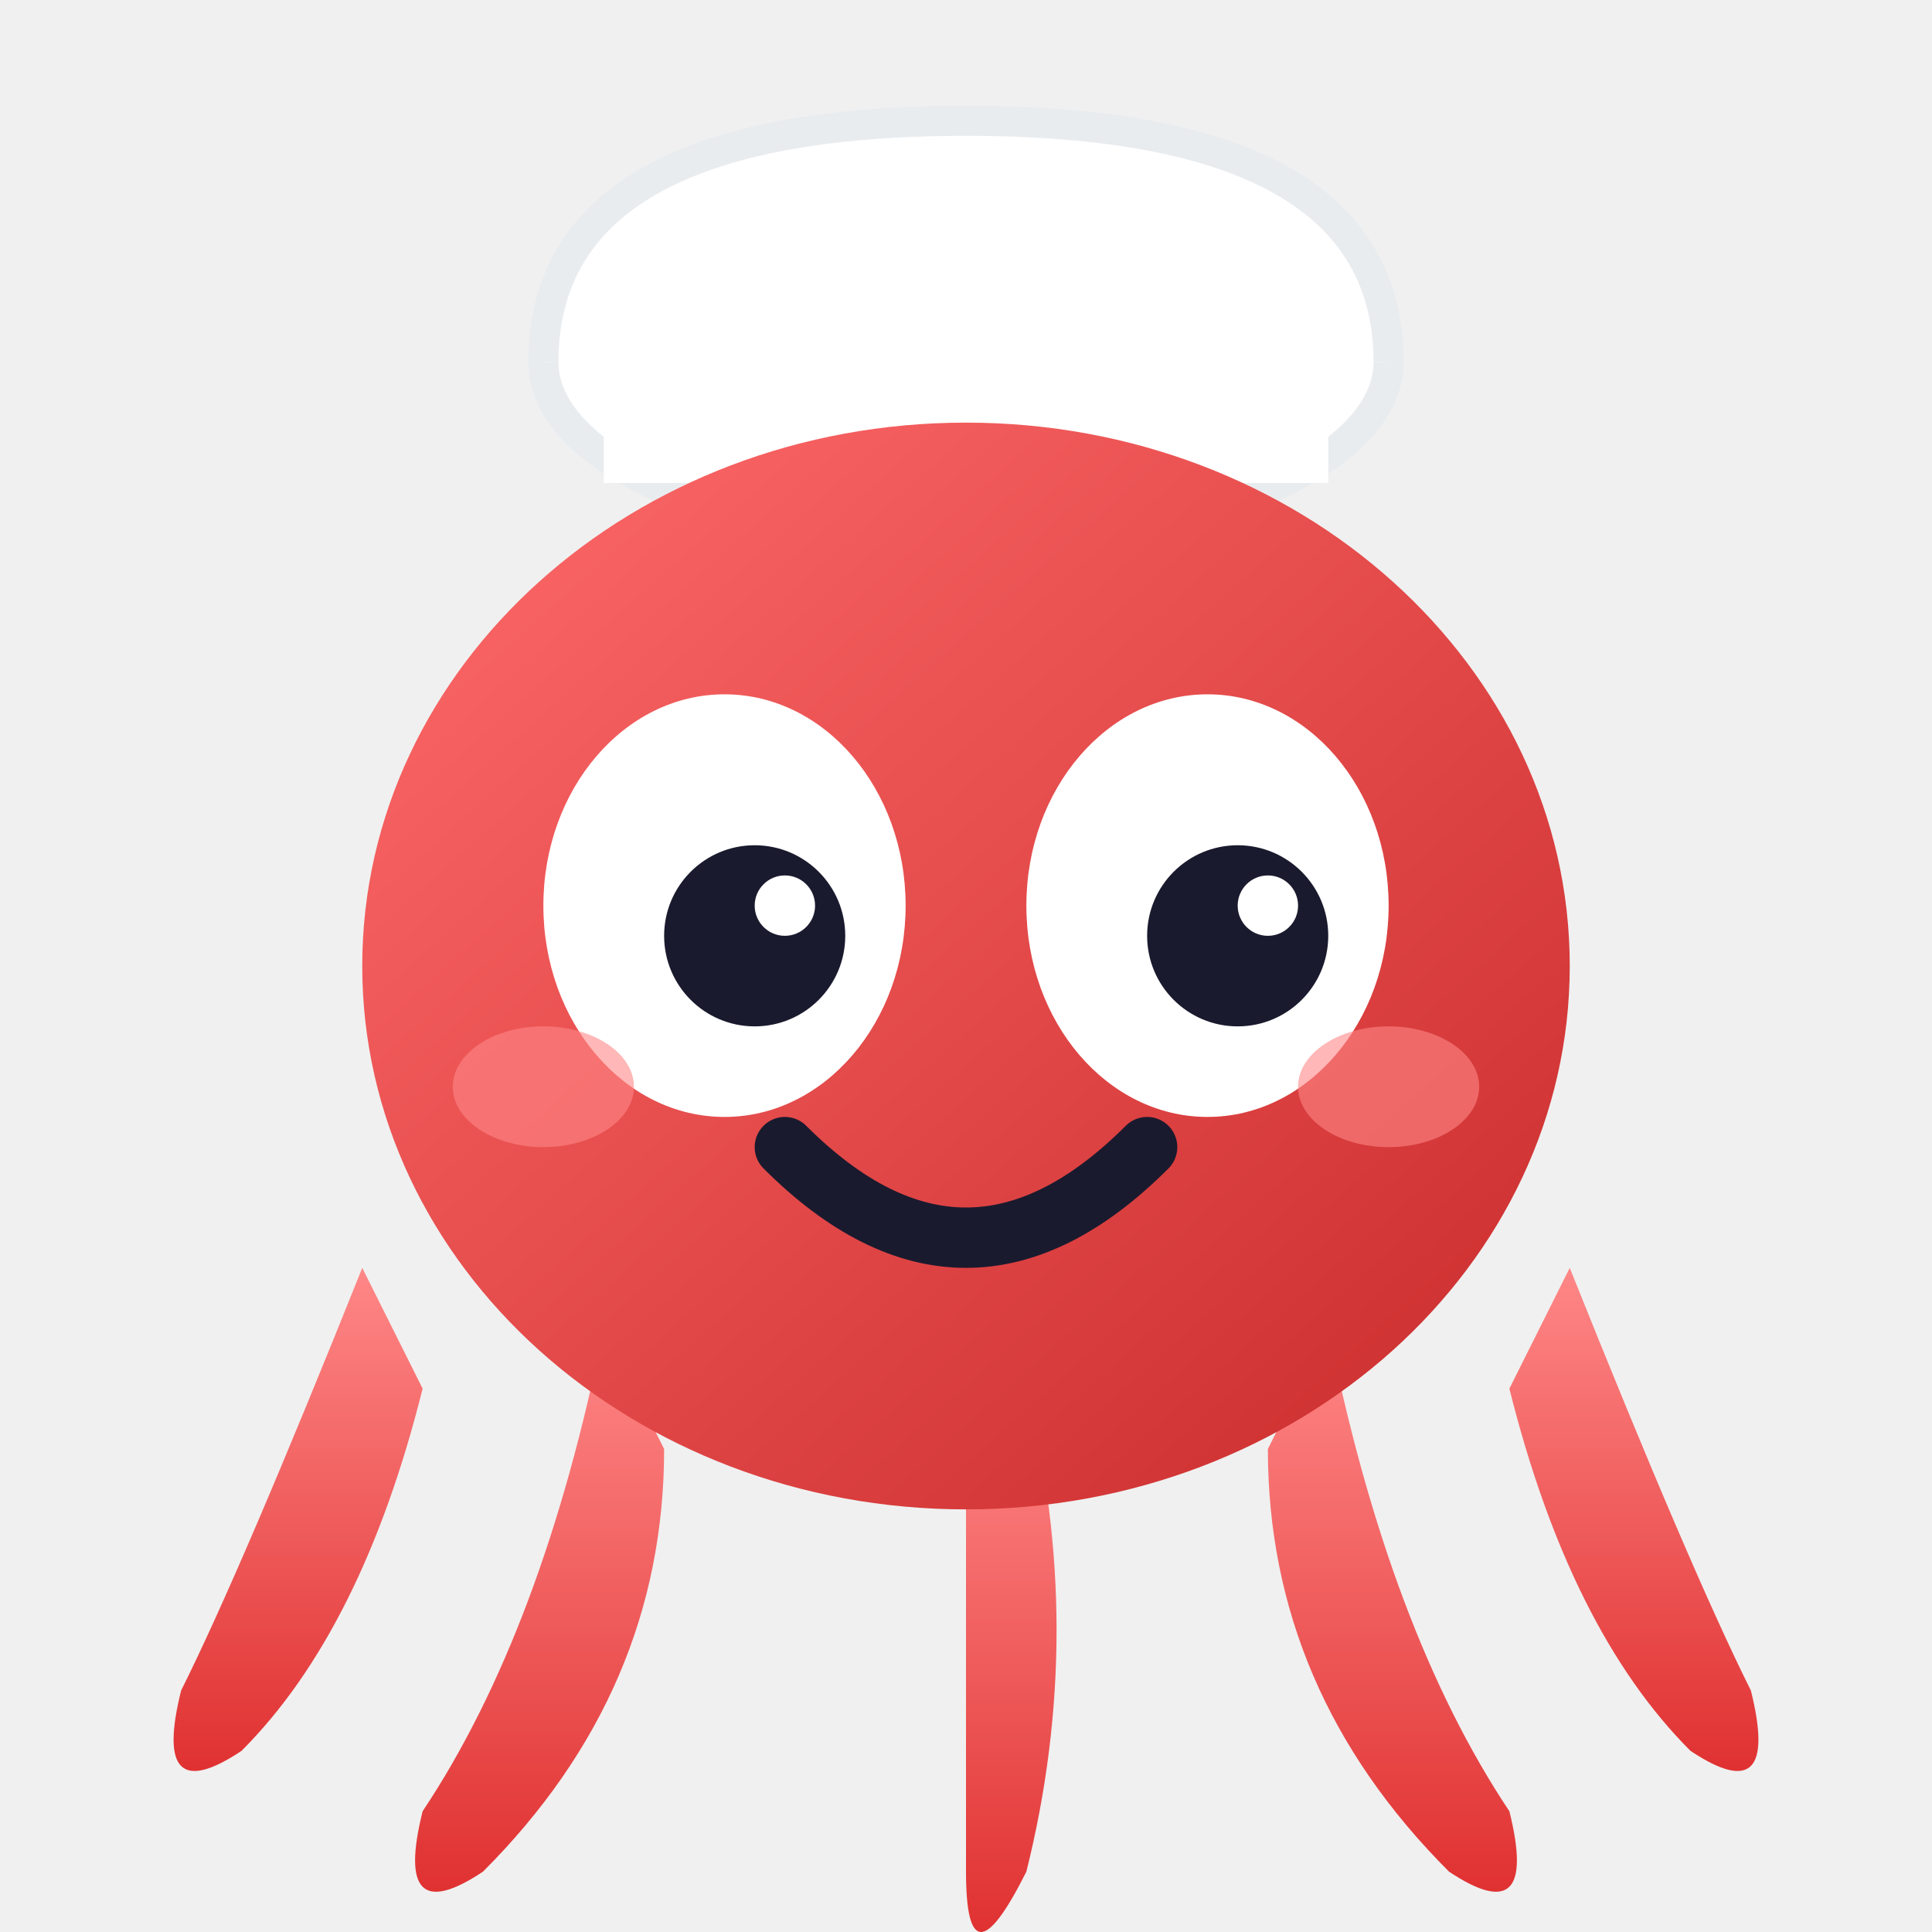
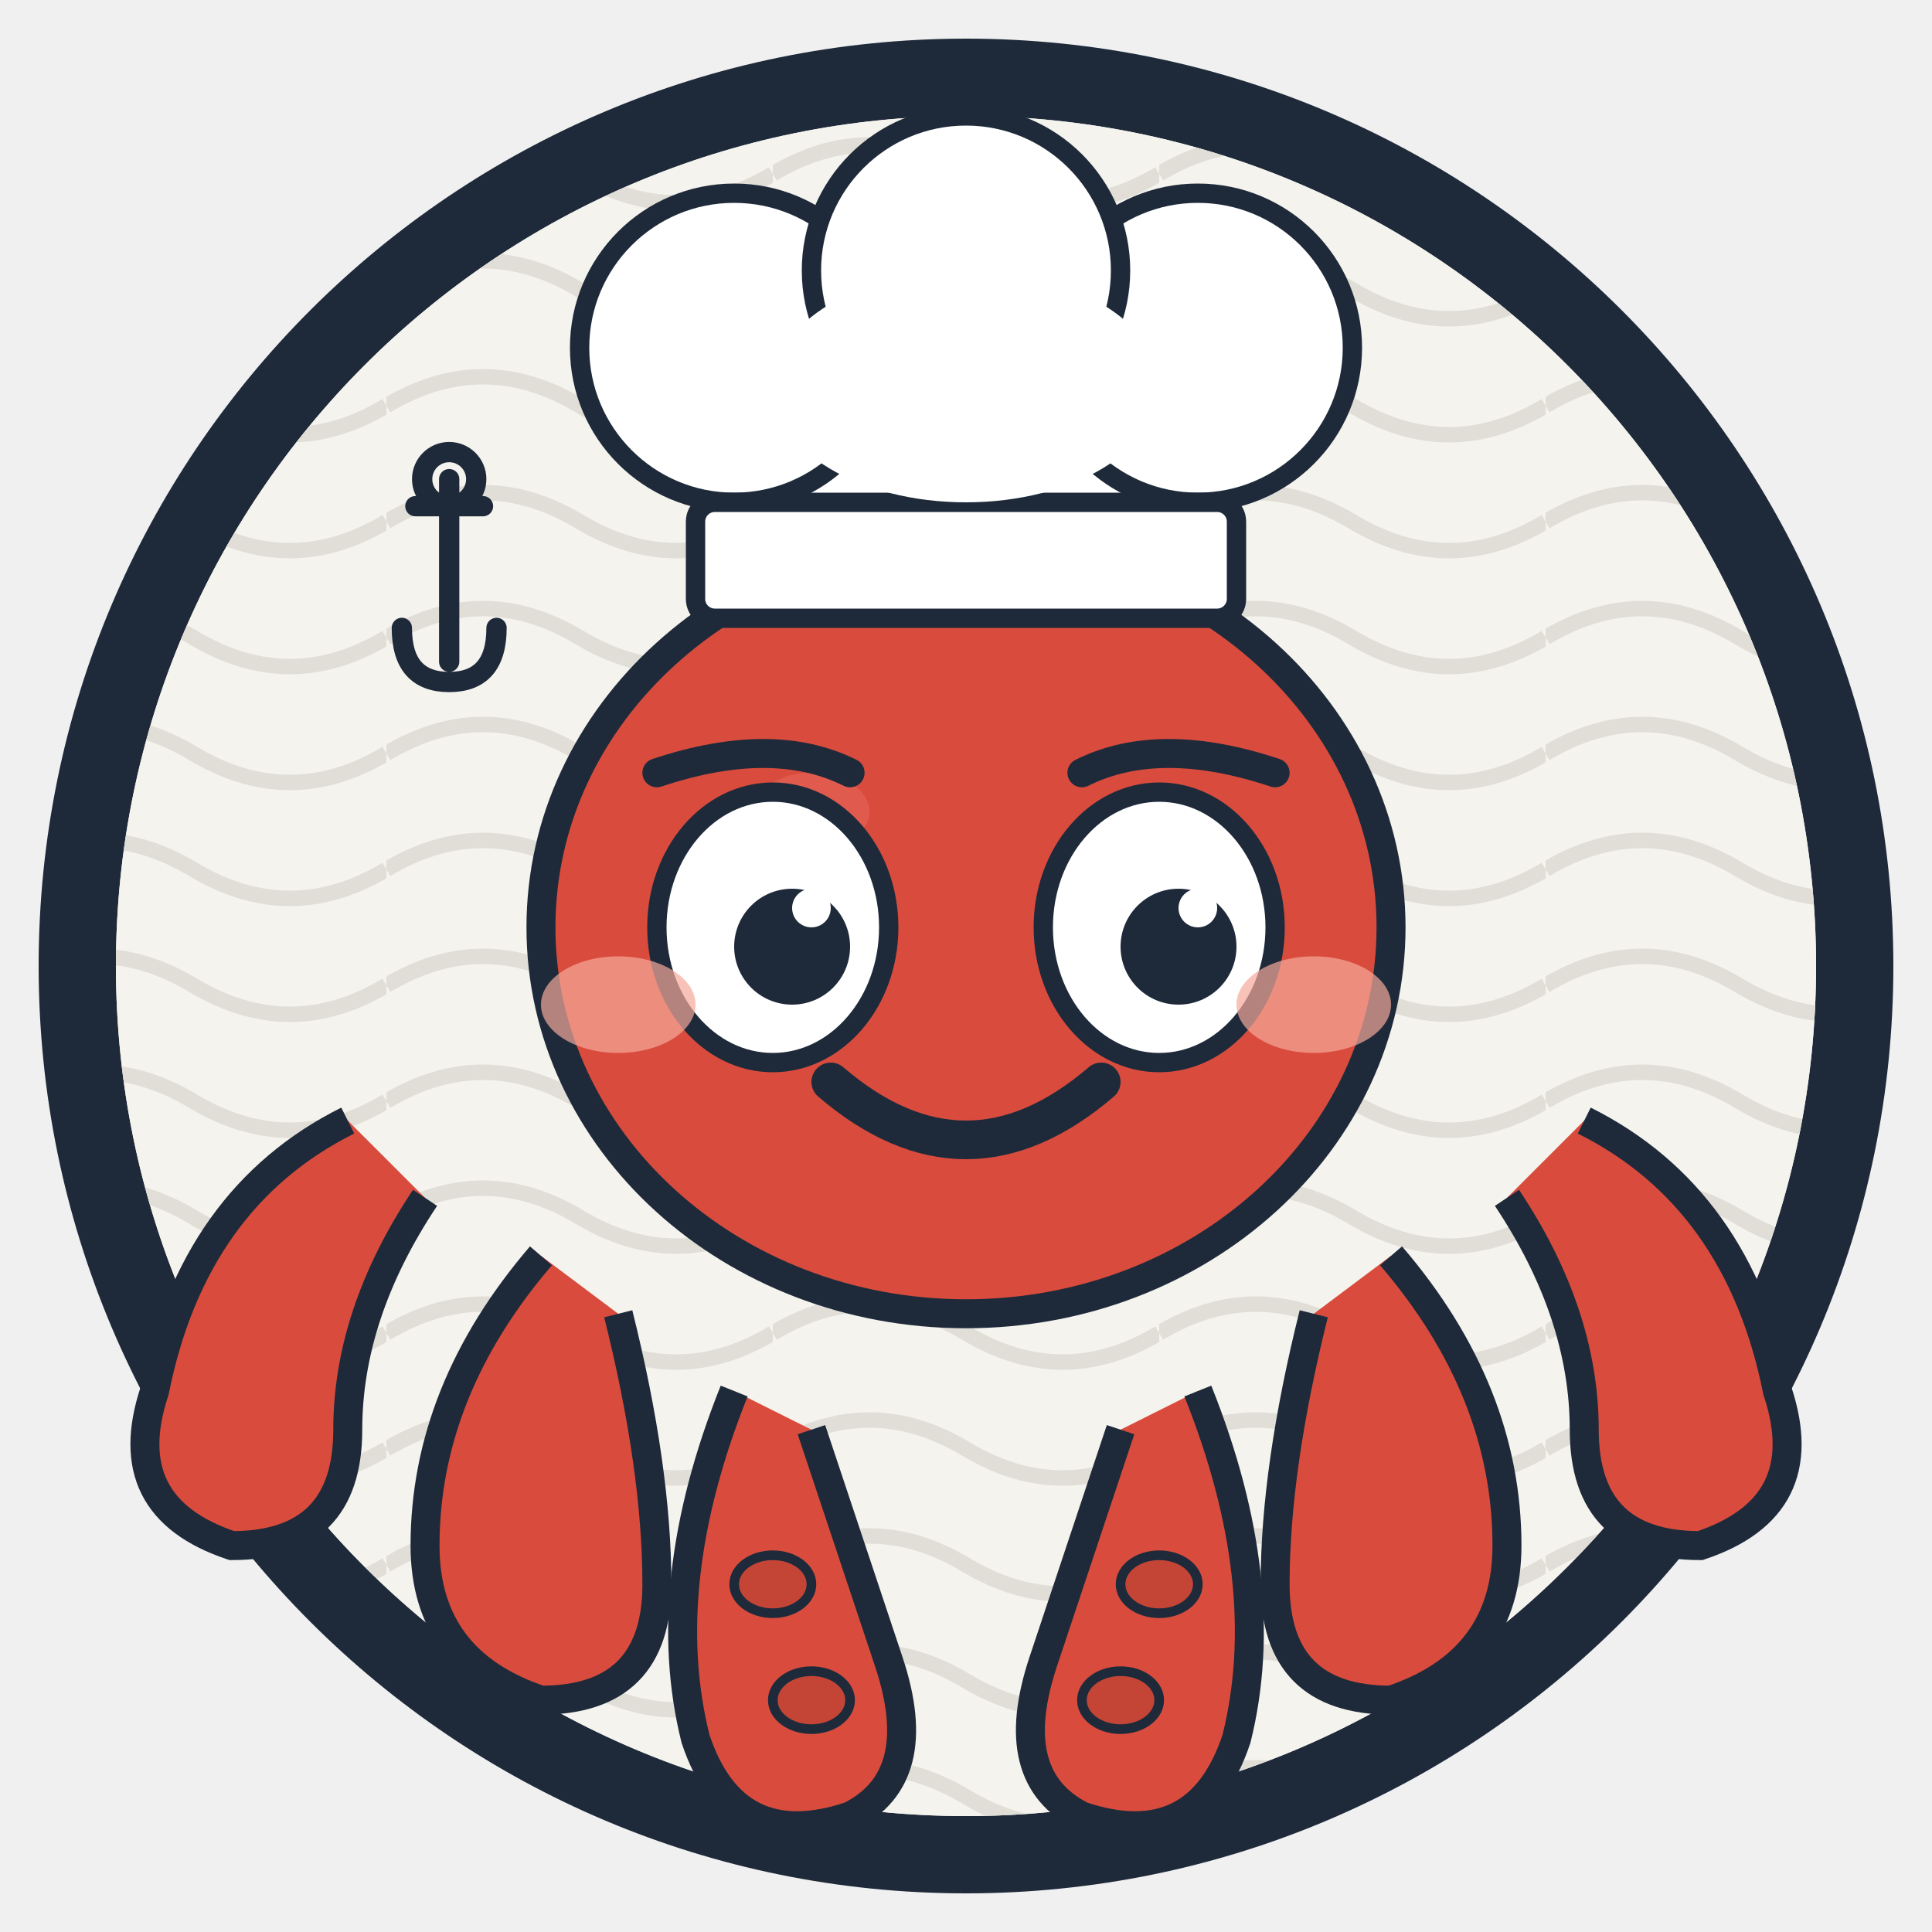
- <svg xmlns="http://www.w3.org/2000/svg" viewBox="0 0 64 64">
+ <svg xmlns="http://www.w3.org/2000/svg" viewBox="0 0 100 100">
  <defs>
-     <linearGradient id="headGrad" x1="0%" y1="0%" x2="100%" y2="100%">
-       <stop offset="0%" style="stop-color:#FF6B6B" />
-       <stop offset="100%" style="stop-color:#C92A2A" />
-     </linearGradient>
-     <linearGradient id="tentGrad" x1="0%" y1="0%" x2="0%" y2="100%">
-       <stop offset="0%" style="stop-color:#FF8787" />
-       <stop offset="100%" style="stop-color:#E03131" />
-     </linearGradient>
+     <pattern id="waves" x="0" y="0" width="20" height="6" patternUnits="userSpaceOnUse">
+       <path d="M0 3 Q5 0 10 3 T20 3" fill="none" stroke="#d4d0c8" stroke-width="0.8" opacity="0.6" />
+     </pattern>
  </defs>
-   <path d="M12 42 Q8 52, 6 56 Q5 60, 8 58 Q12 54, 14 46" fill="url(#tentGrad)" />
-   <path d="M20 44 Q18 54, 14 60 Q13 64, 16 62 Q22 56, 22 48" fill="url(#tentGrad)" />
-   <path d="M32 46 Q32 56, 32 62 Q32 66, 34 62 Q36 54, 34 46" fill="url(#tentGrad)" />
-   <path d="M44 44 Q46 54, 50 60 Q51 64, 48 62 Q42 56, 42 48" fill="url(#tentGrad)" />
-   <path d="M52 42 Q56 52, 58 56 Q59 60, 56 58 Q52 54, 50 46" fill="url(#tentGrad)" />
-   <ellipse cx="32" cy="12" rx="14" ry="6" fill="#fff" stroke="#E9ECEF" stroke-width="1" />
-   <path d="M18 12 Q18 4, 32 4 Q46 4, 46 12" fill="#fff" stroke="#E9ECEF" stroke-width="1" />
-   <rect x="20" y="12" width="24" height="4" fill="#fff" />
-   <ellipse cx="32" cy="32" rx="20" ry="18" fill="url(#headGrad)" />
-   <ellipse cx="24" cy="30" rx="6" ry="7" fill="#fff" />
-   <ellipse cx="40" cy="30" rx="6" ry="7" fill="#fff" />
-   <circle cx="25" cy="31" r="3" fill="#1A1A2E" />
-   <circle cx="41" cy="31" r="3" fill="#1A1A2E" />
-   <circle cx="26" cy="30" r="1" fill="#fff" />
-   <circle cx="42" cy="30" r="1" fill="#fff" />
-   <path d="M26 38 Q32 44, 38 38" stroke="#1A1A2E" stroke-width="2" fill="none" stroke-linecap="round" />
-   <ellipse cx="18" cy="36" rx="3" ry="2" fill="#FF8787" opacity="0.6" />
-   <ellipse cx="46" cy="36" rx="3" ry="2" fill="#FF8787" opacity="0.6" />
+   <circle cx="50" cy="50" r="46" fill="none" stroke="#1e2a3a" stroke-width="4" />
+   <circle cx="50" cy="50" r="44" fill="#f5f3ed" />
+   <circle cx="50" cy="50" r="44" fill="url(#waves)" />
+   <g transform="translate(18, 22) scale(0.35)">
+     <path d="M15 8 L15 35 M8 30 Q8 38 15 38 Q22 38 22 30 M10 12 L20 12 M15 4 A4 4 0 1 1 15 12 A4 4 0 1 1 15 4" fill="none" stroke="#1e2a3a" stroke-width="3" stroke-linecap="round" />
+   </g>
+   <path d="M18 58 Q10 62 8 72 Q6 78 12 80 Q18 80 18 74 Q18 68 22 62" fill="#d94c3d" stroke="#1e2a3a" stroke-width="1.5" />
+   <path d="M28 65 Q22 72 22 80 Q22 86 28 88 Q34 88 34 82 Q34 76 32 68" fill="#d94c3d" stroke="#1e2a3a" stroke-width="1.5" />
+   <path d="M82 58 Q90 62 92 72 Q94 78 88 80 Q82 80 82 74 Q82 68 78 62" fill="#d94c3d" stroke="#1e2a3a" stroke-width="1.5" />
+   <path d="M72 65 Q78 72 78 80 Q78 86 72 88 Q66 88 66 82 Q66 76 68 68" fill="#d94c3d" stroke="#1e2a3a" stroke-width="1.5" />
+   <path d="M38 72 Q34 82 36 90 Q38 96 44 94 Q48 92 46 86 Q44 80 42 74" fill="#d94c3d" stroke="#1e2a3a" stroke-width="1.5" />
+   <path d="M62 72 Q66 82 64 90 Q62 96 56 94 Q52 92 54 86 Q56 80 58 74" fill="#d94c3d" stroke="#1e2a3a" stroke-width="1.5" />
+   <ellipse cx="40" cy="82" rx="2" ry="1.5" fill="#c44536" stroke="#1e2a3a" stroke-width="0.5" />
+   <ellipse cx="42" cy="88" rx="2" ry="1.5" fill="#c44536" stroke="#1e2a3a" stroke-width="0.5" />
+   <ellipse cx="60" cy="82" rx="2" ry="1.5" fill="#c44536" stroke="#1e2a3a" stroke-width="0.5" />
+   <ellipse cx="58" cy="88" rx="2" ry="1.5" fill="#c44536" stroke="#1e2a3a" stroke-width="0.5" />
+   <ellipse cx="50" cy="48" rx="22" ry="20" fill="#d94c3d" stroke="#1e2a3a" stroke-width="1.5" />
+   <ellipse cx="42" cy="42" rx="3" ry="2" fill="#e8685d" opacity="0.5" />
+   <ellipse cx="40" cy="48" rx="6" ry="7" fill="white" stroke="#1e2a3a" stroke-width="1" />
+   <ellipse cx="60" cy="48" rx="6" ry="7" fill="white" stroke="#1e2a3a" stroke-width="1" />
+   <circle cx="41" cy="49" r="3" fill="#1e2a3a" />
+   <circle cx="61" cy="49" r="3" fill="#1e2a3a" />
+   <circle cx="42" cy="47" r="1" fill="white" />
+   <circle cx="62" cy="47" r="1" fill="white" />
+   <path d="M34 40 Q40 38 44 40" fill="none" stroke="#1e2a3a" stroke-width="1.5" stroke-linecap="round" />
+   <path d="M56 40 Q60 38 66 40" fill="none" stroke="#1e2a3a" stroke-width="1.5" stroke-linecap="round" />
+   <path d="M43 56 Q50 62 57 56" stroke="#1e2a3a" stroke-width="2" stroke-linecap="round" fill="none" />
+   <ellipse cx="32" cy="52" rx="4" ry="2.5" fill="#f5a89a" opacity="0.7" />
+   <ellipse cx="68" cy="52" rx="4" ry="2.5" fill="#f5a89a" opacity="0.7" />
+   <ellipse cx="50" cy="22" rx="14" ry="8" fill="white" stroke="#1e2a3a" stroke-width="1" />
+   <circle cx="38" cy="18" r="8" fill="white" stroke="#1e2a3a" stroke-width="1" />
+   <circle cx="62" cy="18" r="8" fill="white" stroke="#1e2a3a" stroke-width="1" />
+   <circle cx="50" cy="14" r="8" fill="white" stroke="#1e2a3a" stroke-width="1" />
+   <rect x="36" y="26" width="28" height="6" rx="1" fill="white" stroke="#1e2a3a" stroke-width="1" />
+   <ellipse cx="50" cy="20" rx="10" ry="6" fill="white" />
</svg>
